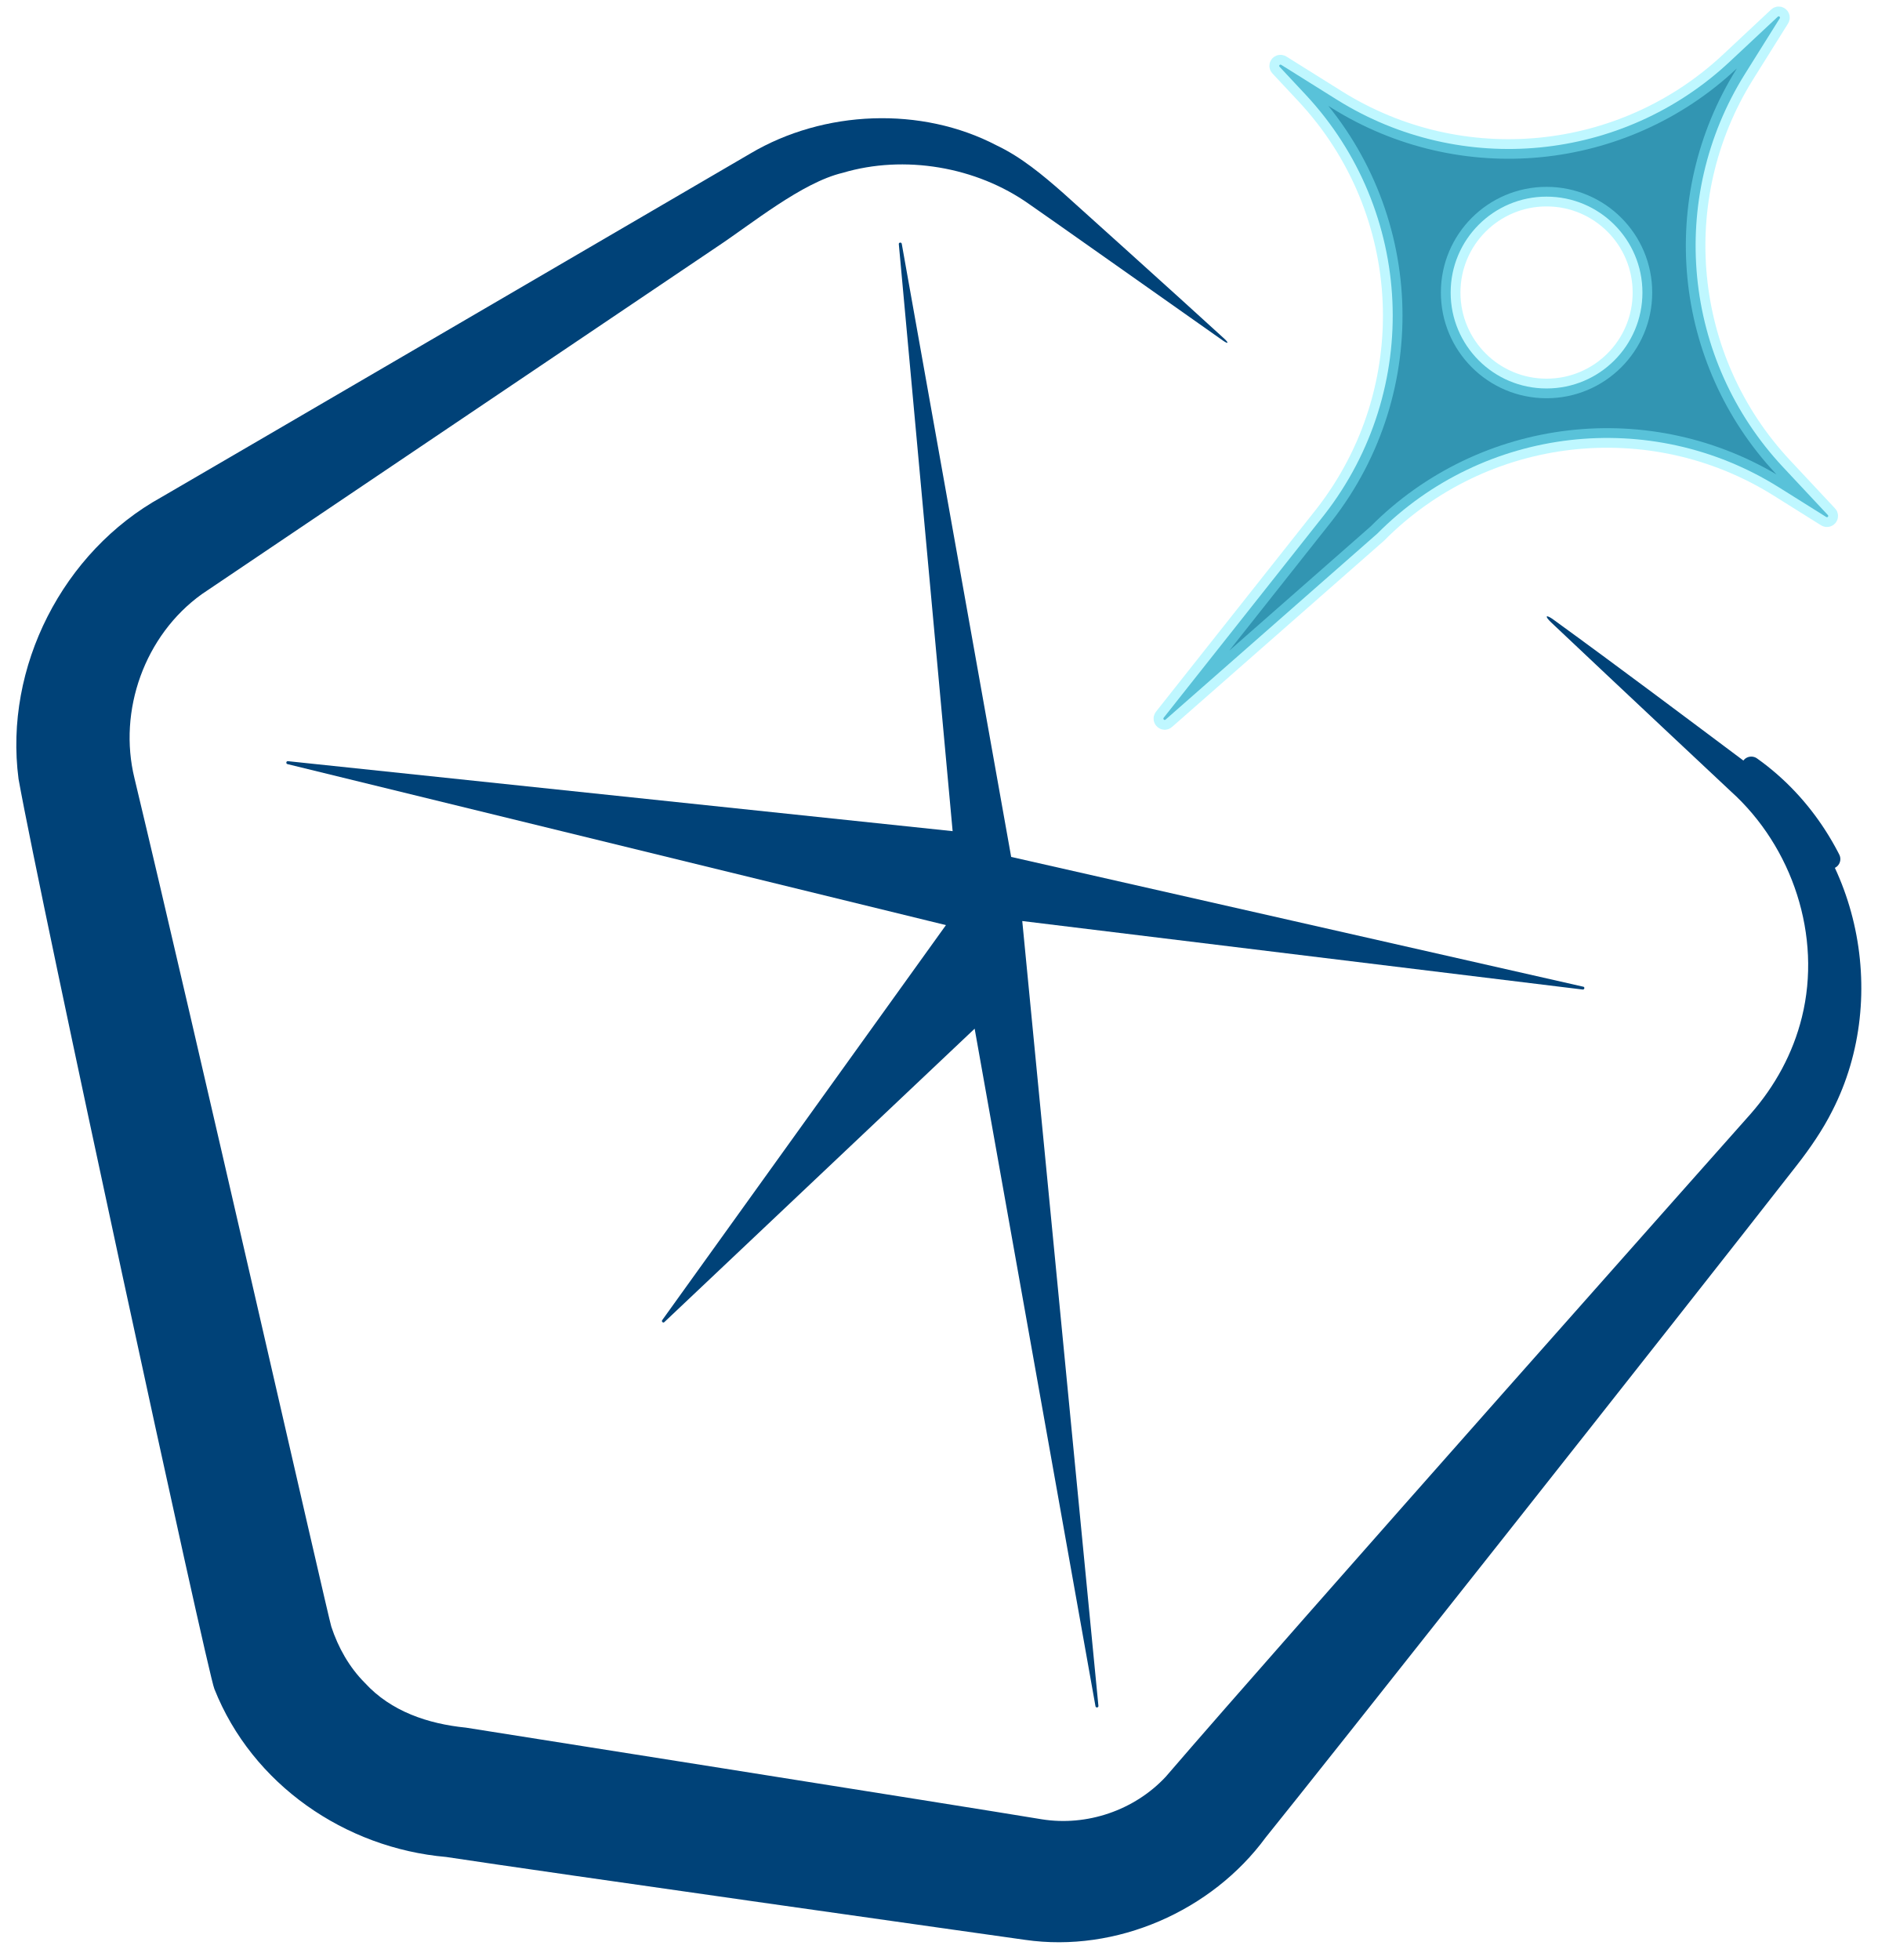
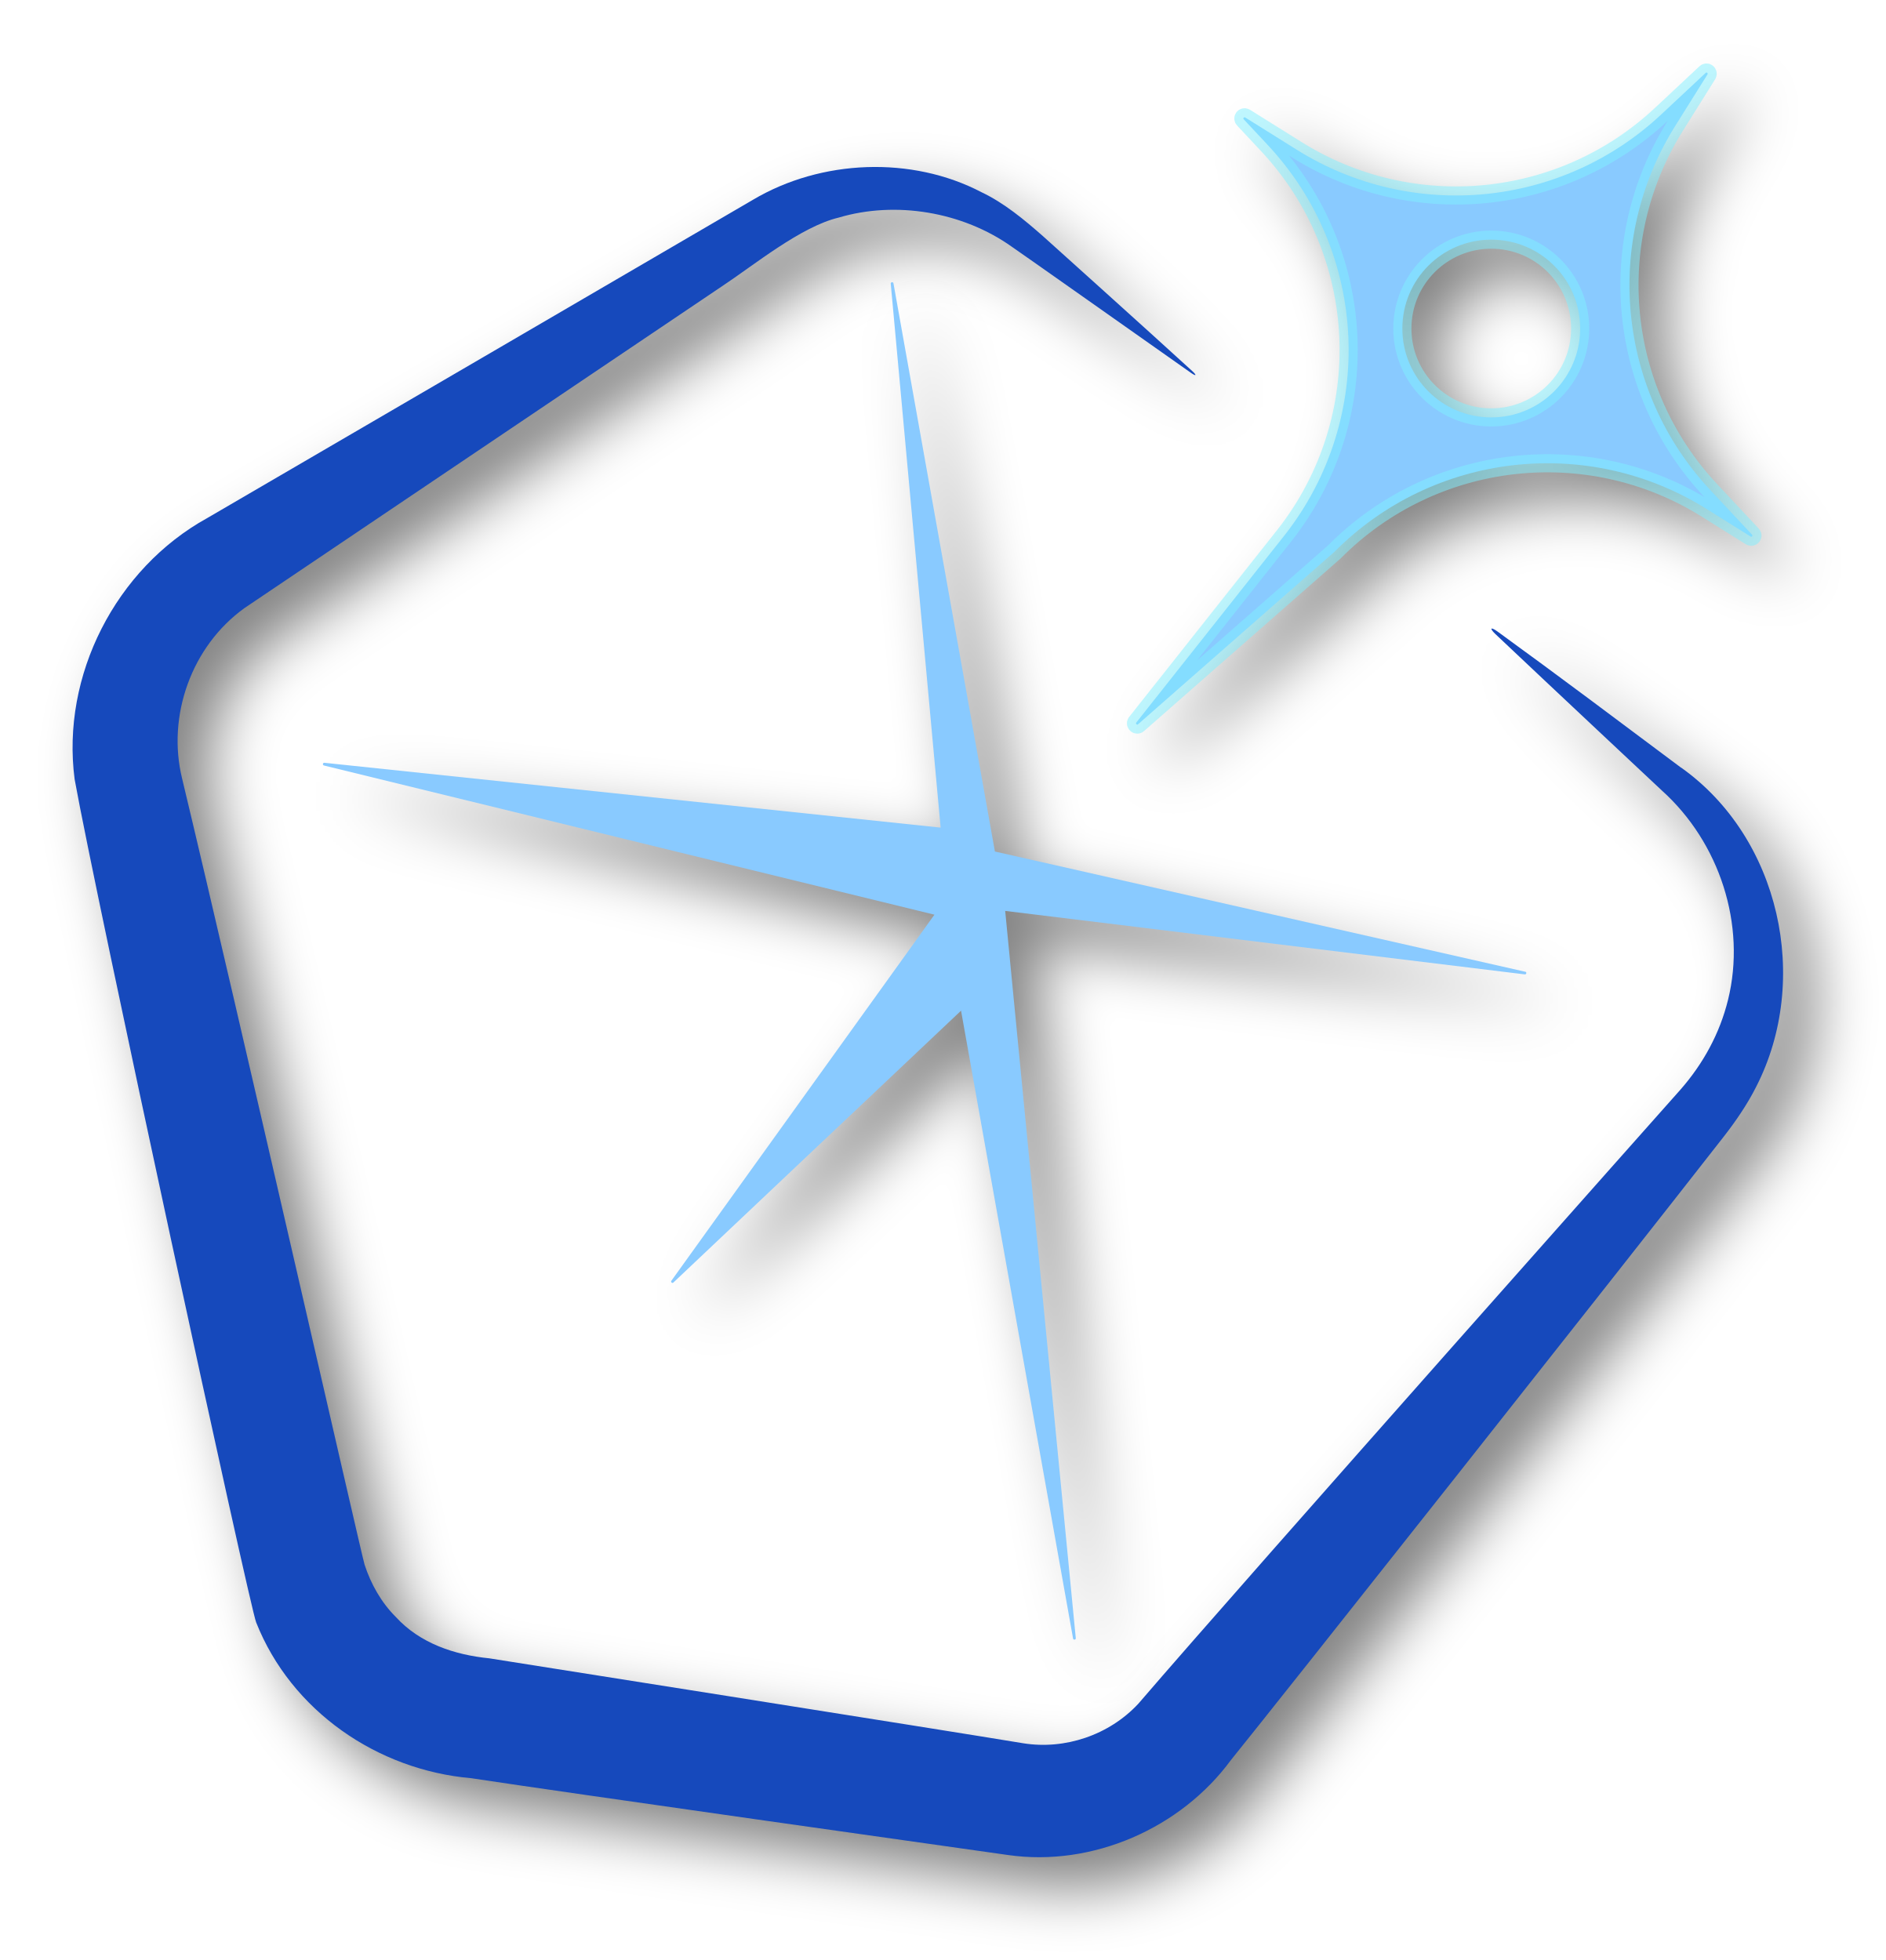
- <svg xmlns="http://www.w3.org/2000/svg" id="Layer_2" data-name="Layer 2" viewBox="-1 -1 115.14 120.161" version="1.1" width="113.14" height="118.073">
+ <svg xmlns="http://www.w3.org/2000/svg" id="Layer_2" data-name="Layer 2" viewBox="-1 -1 124.74 129.673" version="1.1" width="122.572" height="127.42">
  <defs id="defs1">
    <path id="outer-curve" d="m 106.39,45.98 c -3.93,-2.94 -8.12,-6.09 -12.13,-9 -0.44,-0.32 -0.58,-0.25 -0.14,0.17 3.88,3.67 11.01,10.35 11.01,10.35 3.8,3.42 5.6,8.88 4.37,13.85 -0.55,2.23 -1.65,4.23 -3.15,5.94 0,0 -28.52,32.09 -35.86,40.63 -1.93,2.07 -4.85,3.05 -7.6,2.61 -4.87,-0.81 -35.32,-5.62 -35.32,-5.62 -2.31,-0.23 -4.59,-0.99 -6.19,-2.74 C 20.42,101.21 19.74,100 19.32,98.72 19.15,98.24 10.89,61.89 7.25,46.71 6.23,42.56 7.87,37.94 11.38,35.42 L 42.95,14.14 c 2.12,-1.4 5.23,-3.96 7.73,-4.55 3.76,-1.12 8.19,-0.39 11.45,1.93 0.55,0.37 8.48,5.97 11.86,8.35 0.33,0.23 0.39,0.17 0.09,-0.11 C 71.22,17.14 64.19,10.82 64.19,10.82 62.95,9.73 61.62,8.62 60.12,7.91 55.51,5.5 49.53,5.73 45.01,8.41 c 0,0 -35.48,20.71 -36.1,21.06 -6.05,3.34 -9.67,10.42 -8.77,17.28 1.35,7.53 11.61,54.9 12.01,55.79 2.32,5.85 8.01,9.76 14.22,10.3 6.03,0.92 33.99,4.87 35.49,5.08 5.6,0.81 11.45,-1.77 14.76,-6.28 3.07,-3.79 25.63,-32.31 32.57,-41.21 0.79,-1.01 1.59,-2.17 2.17,-3.33 C 115,60 112.93,50.62 106.4,45.98 Z" />
    <path id="inner-star" d="M 96.11,59.49 61.01,51.53 54.3,13.94 c -0.02,-0.11 -0.19,-0.09 -0.18,0.02 l 3.3,35.99 -40.76,-4.29 c -0.11,-0.01 -0.14,0.15 -0.03,0.18 l 40.38,9.87 -17.4,24.22 c -0.06,0.09 0.06,0.19 0.13,0.12 l 19.03,-17.99 7.41,41.54 c 0.02,0.11 0.19,0.09 0.18,-0.02 l -4.67,-48.12 34.37,4.2 c 0.11,0.01 0.14,-0.15 0.03,-0.18 z" />
    <path id="side-star" d="m 111.09,30.57 -2.75,-2.94 C 102.19,21.06 101.23,11.17 106,3.54 l 2.14,-3.42 c 0.05,-0.08 -0.05,-0.17 -0.12,-0.1 l -2.94,2.75 C 98.51,8.92 88.62,9.88 80.99,5.11 L 77.57,2.97 C 77.49,2.92 77.4,3.02 77.47,3.09 l 1.58,1.69 c 6.68,7.14 7.17,18.08 1.15,25.79 L 70.36,43 c -0.06,0.08 0.05,0.18 0.12,0.11 l 12.98,-11.4 c 6.53,-6.58 16.75,-7.76 24.61,-2.85 l 2.92,1.83 c 0.08,0.05 0.17,-0.05 0.1,-0.12 z M 93.84,22.81 c -3.25,0 -5.88,-2.63 -5.88,-5.88 0,-3.25 2.63,-5.88 5.88,-5.88 3.25,0 5.88,2.63 5.88,5.88 0,3.25 -2.63,5.88 -5.88,5.88 z" />
    <style id="style1">
      .cls-outer-frame {
        fill: none;
        stroke: #004278;
        stroke-width: 1.2;
      }
      .cls-outer-frame-filled {
        fill: #004278;
        stroke: none;
      }
      .cls-star {
        fill: #3295b2ff;
        stroke: #80F0FF80;
        stroke-width: 1.2;
      }
      </style>
+     <filter style="color-interpolation-filters:sRGB" id="filter7" x="-0.042" y="-0.043" width="1.103" height="1.104">
+       <feFlood result="flood" in="SourceGraphic" flood-opacity="0.498" flood-color="rgb(0,0,0)" id="feFlood6" />
+       <feGaussianBlur result="blur" in="SourceGraphic" stdDeviation="2" id="feGaussianBlur6" />
+       <feOffset result="offset" in="blur" dx="2" dy="2" id="feOffset6" />
+       <feComposite result="comp1" operator="in" in="flood" in2="offset" id="feComposite6" />
+       <feComposite result="comp2" operator="over" in="SourceGraphic" in2="comp1" id="feComposite7" />
+     </filter>
+     <filter style="color-interpolation-filters:sRGB" id="filter9" x="-0.06" y="-0.053" width="1.146" height="1.129">
+       <feFlood result="flood" in="SourceGraphic" flood-opacity="0.498" flood-color="rgb(0,0,0)" id="feFlood7" />
+       <feGaussianBlur result="blur" in="SourceGraphic" stdDeviation="2" id="feGaussianBlur7" />
+       <feOffset result="offset" in="blur" dx="2" dy="2" id="feOffset7" />
+       <feComposite result="comp1" operator="in" in="flood" in2="offset" id="feComposite8" />
+       <feComposite result="comp2" operator="over" in="SourceGraphic" in2="comp1" id="feComposite9" />
+     </filter>
+     <filter style="color-interpolation-filters:sRGB" id="filter11" x="-0.118" y="-0.111" width="1.285" height="1.269">
+       <feFlood result="flood" in="SourceGraphic" flood-opacity="0.498" flood-color="rgb(0,0,0)" id="feFlood9" />
+       <feGaussianBlur result="blur" in="SourceGraphic" stdDeviation="2" id="feGaussianBlur9" />
+       <feOffset result="offset" in="blur" dx="2" dy="2" id="feOffset9" />
+       <feComposite result="comp1" operator="in" in="flood" in2="offset" id="feComposite10" />
+       <feComposite result="comp2" operator="over" in="SourceGraphic" in2="comp1" id="feComposite11" />
+     </filter>
  </defs>
-   <g id="Layer_1-2" data-name="Layer 1" transform="translate(-0.0034603,0.00515875)">
-     <use href="#outer-curve" class="cls-outer-frame" stroke-linejoin="round" stroke-linecap="round" stroke-dasharray="600" stroke-dashoffset="600">
-       </use>
-     <use href="#outer-curve" class="cls-outer-frame-filled" stroke-linejoin="round" stroke-linecap="round" stroke-dasharray="600" stroke-dashoffset="600">
-       </use>
-     <use href="#inner-star" class="cls-outer-frame" stroke-linejoin="round" stroke-linecap="round" stroke-dasharray="600" stroke-dashoffset="600">
-       </use>
-     <use href="#inner-star" class="cls-outer-frame-filled" stroke-linejoin="round" stroke-linecap="round" stroke-dasharray="600" stroke-dashoffset="600">
-       </use>
-     <use href="#side-star" class="cls-star">
-       </use>
-   </g>
+   <use href="#outer-curve" class="cls-outer-frame-filled" stroke-linejoin="round" stroke-linecap="round" stroke-dasharray="600" stroke-dashoffset="600" id="use2" transform="translate(3.79654,3.805159)" style="fill:#1649bc;fill-opacity:1;filter:url(#filter7)" />
+   <use href="#inner-star" class="cls-outer-frame" stroke-linejoin="round" stroke-linecap="round" stroke-dasharray="600" stroke-dashoffset="600" id="use3" transform="translate(3.79654,3.805159)" />
+   <use href="#inner-star" class="cls-outer-frame-filled" stroke-linejoin="round" stroke-linecap="round" stroke-dasharray="600" stroke-dashoffset="600" id="use4" transform="translate(3.79654,3.805159)" style="fill:#89caff;fill-opacity:1;filter:url(#filter9)" />
+   <use href="#side-star" class="cls-star" id="use5" transform="translate(3.79654,3.805159)" style="fill:#89caff;fill-opacity:1;filter:url(#filter11)" />
</svg>
